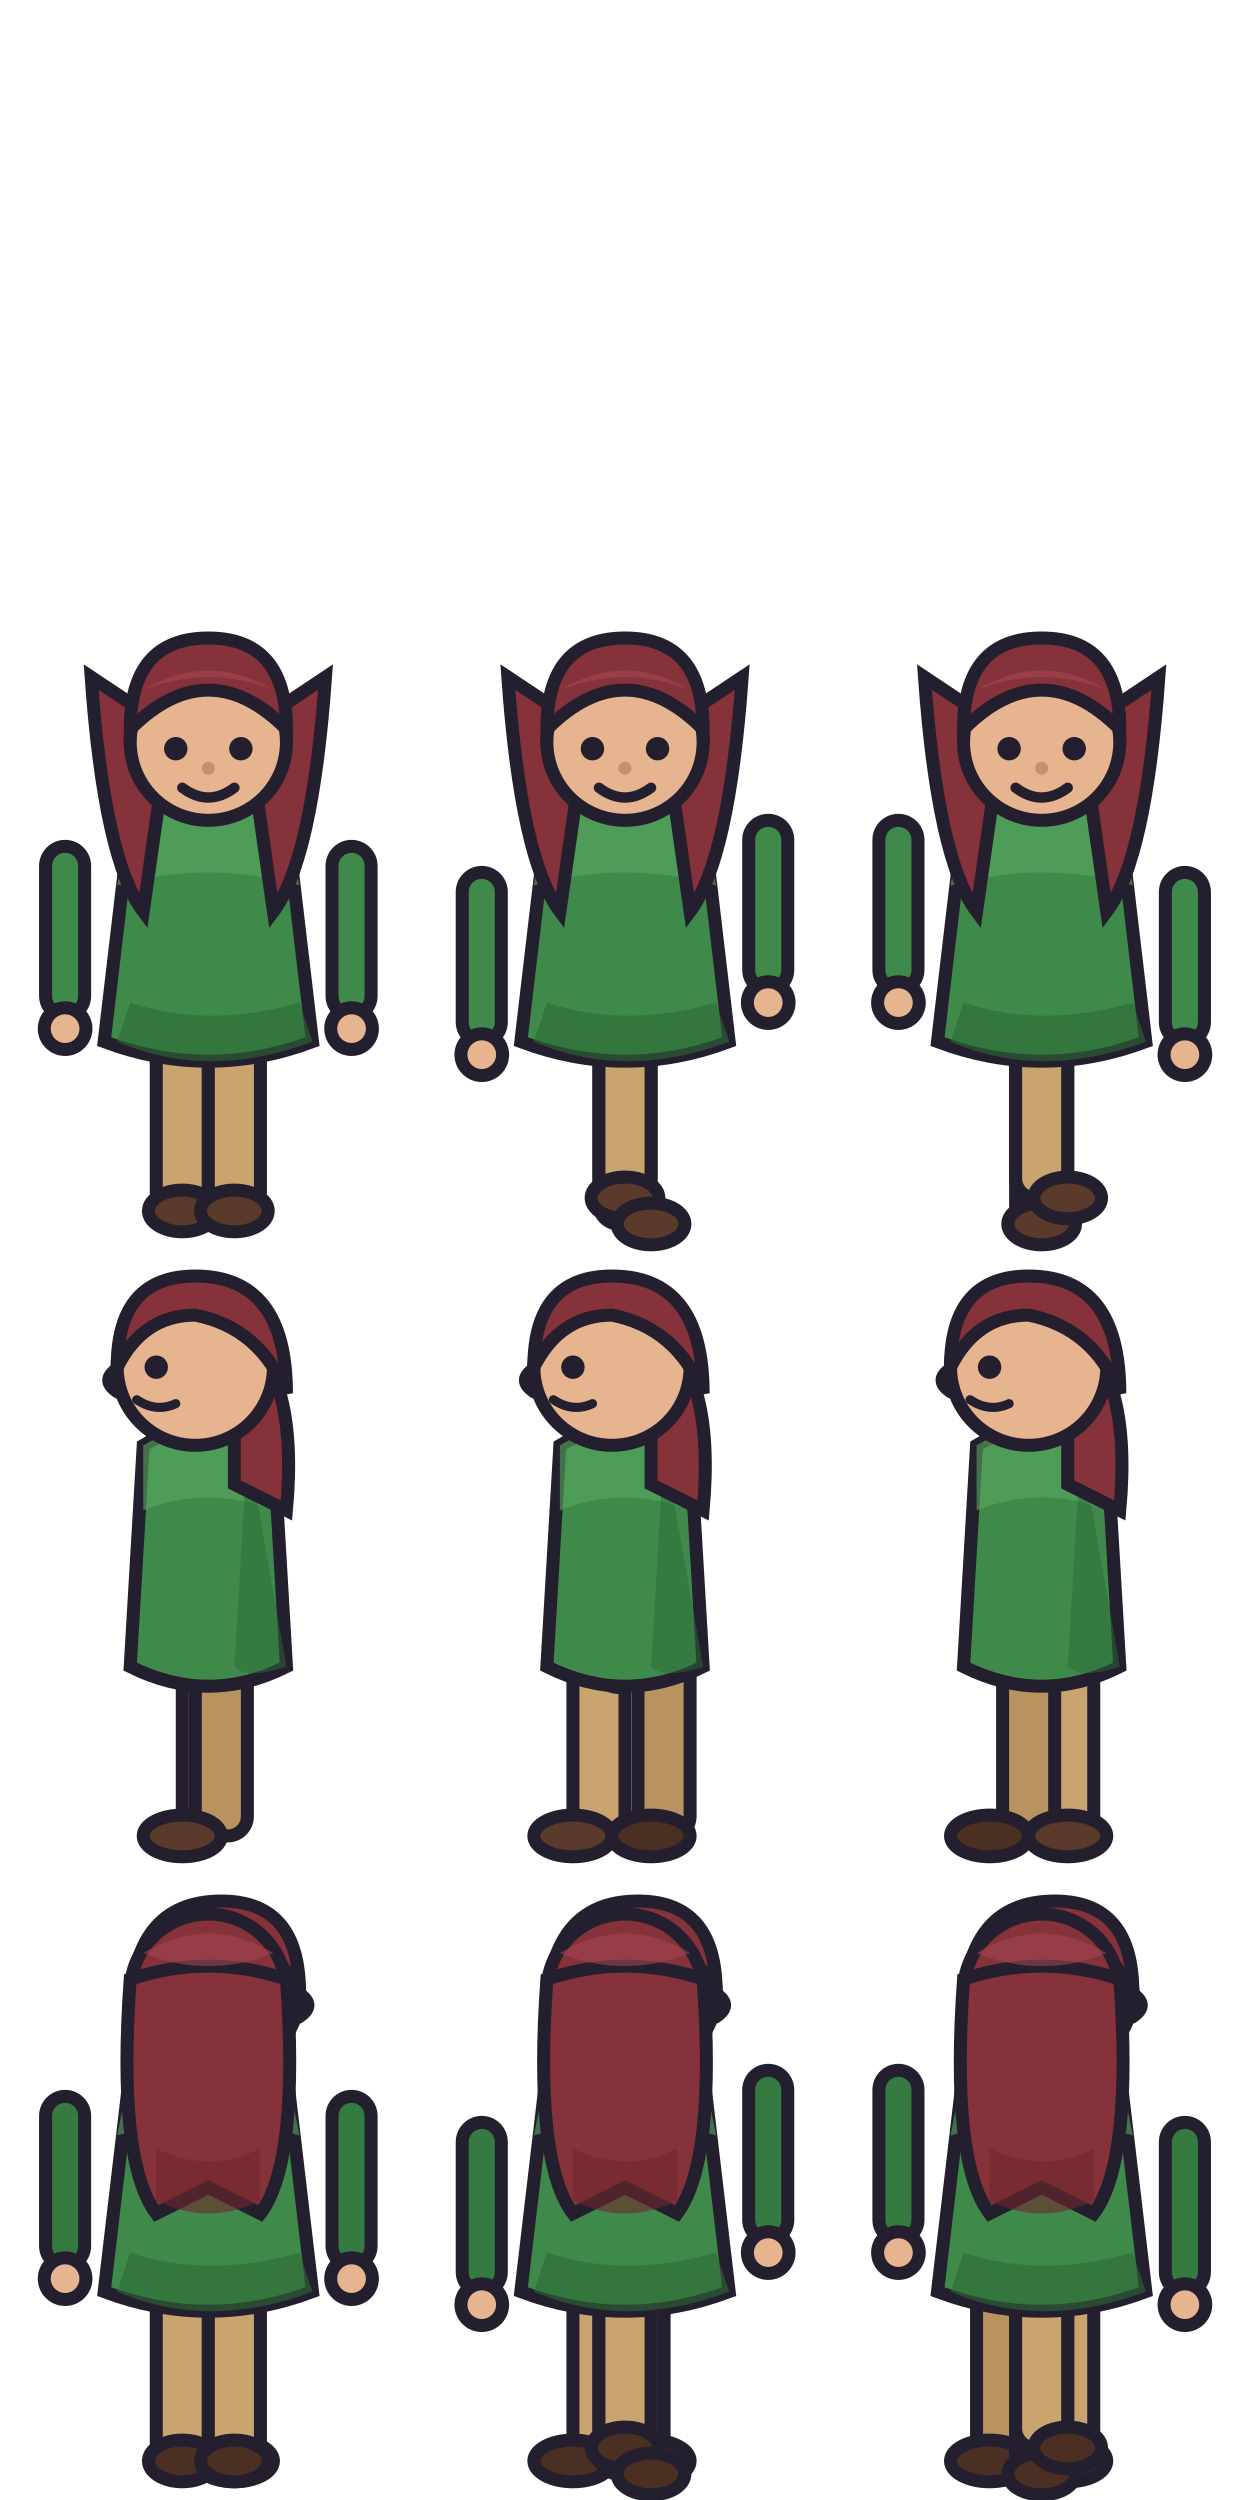
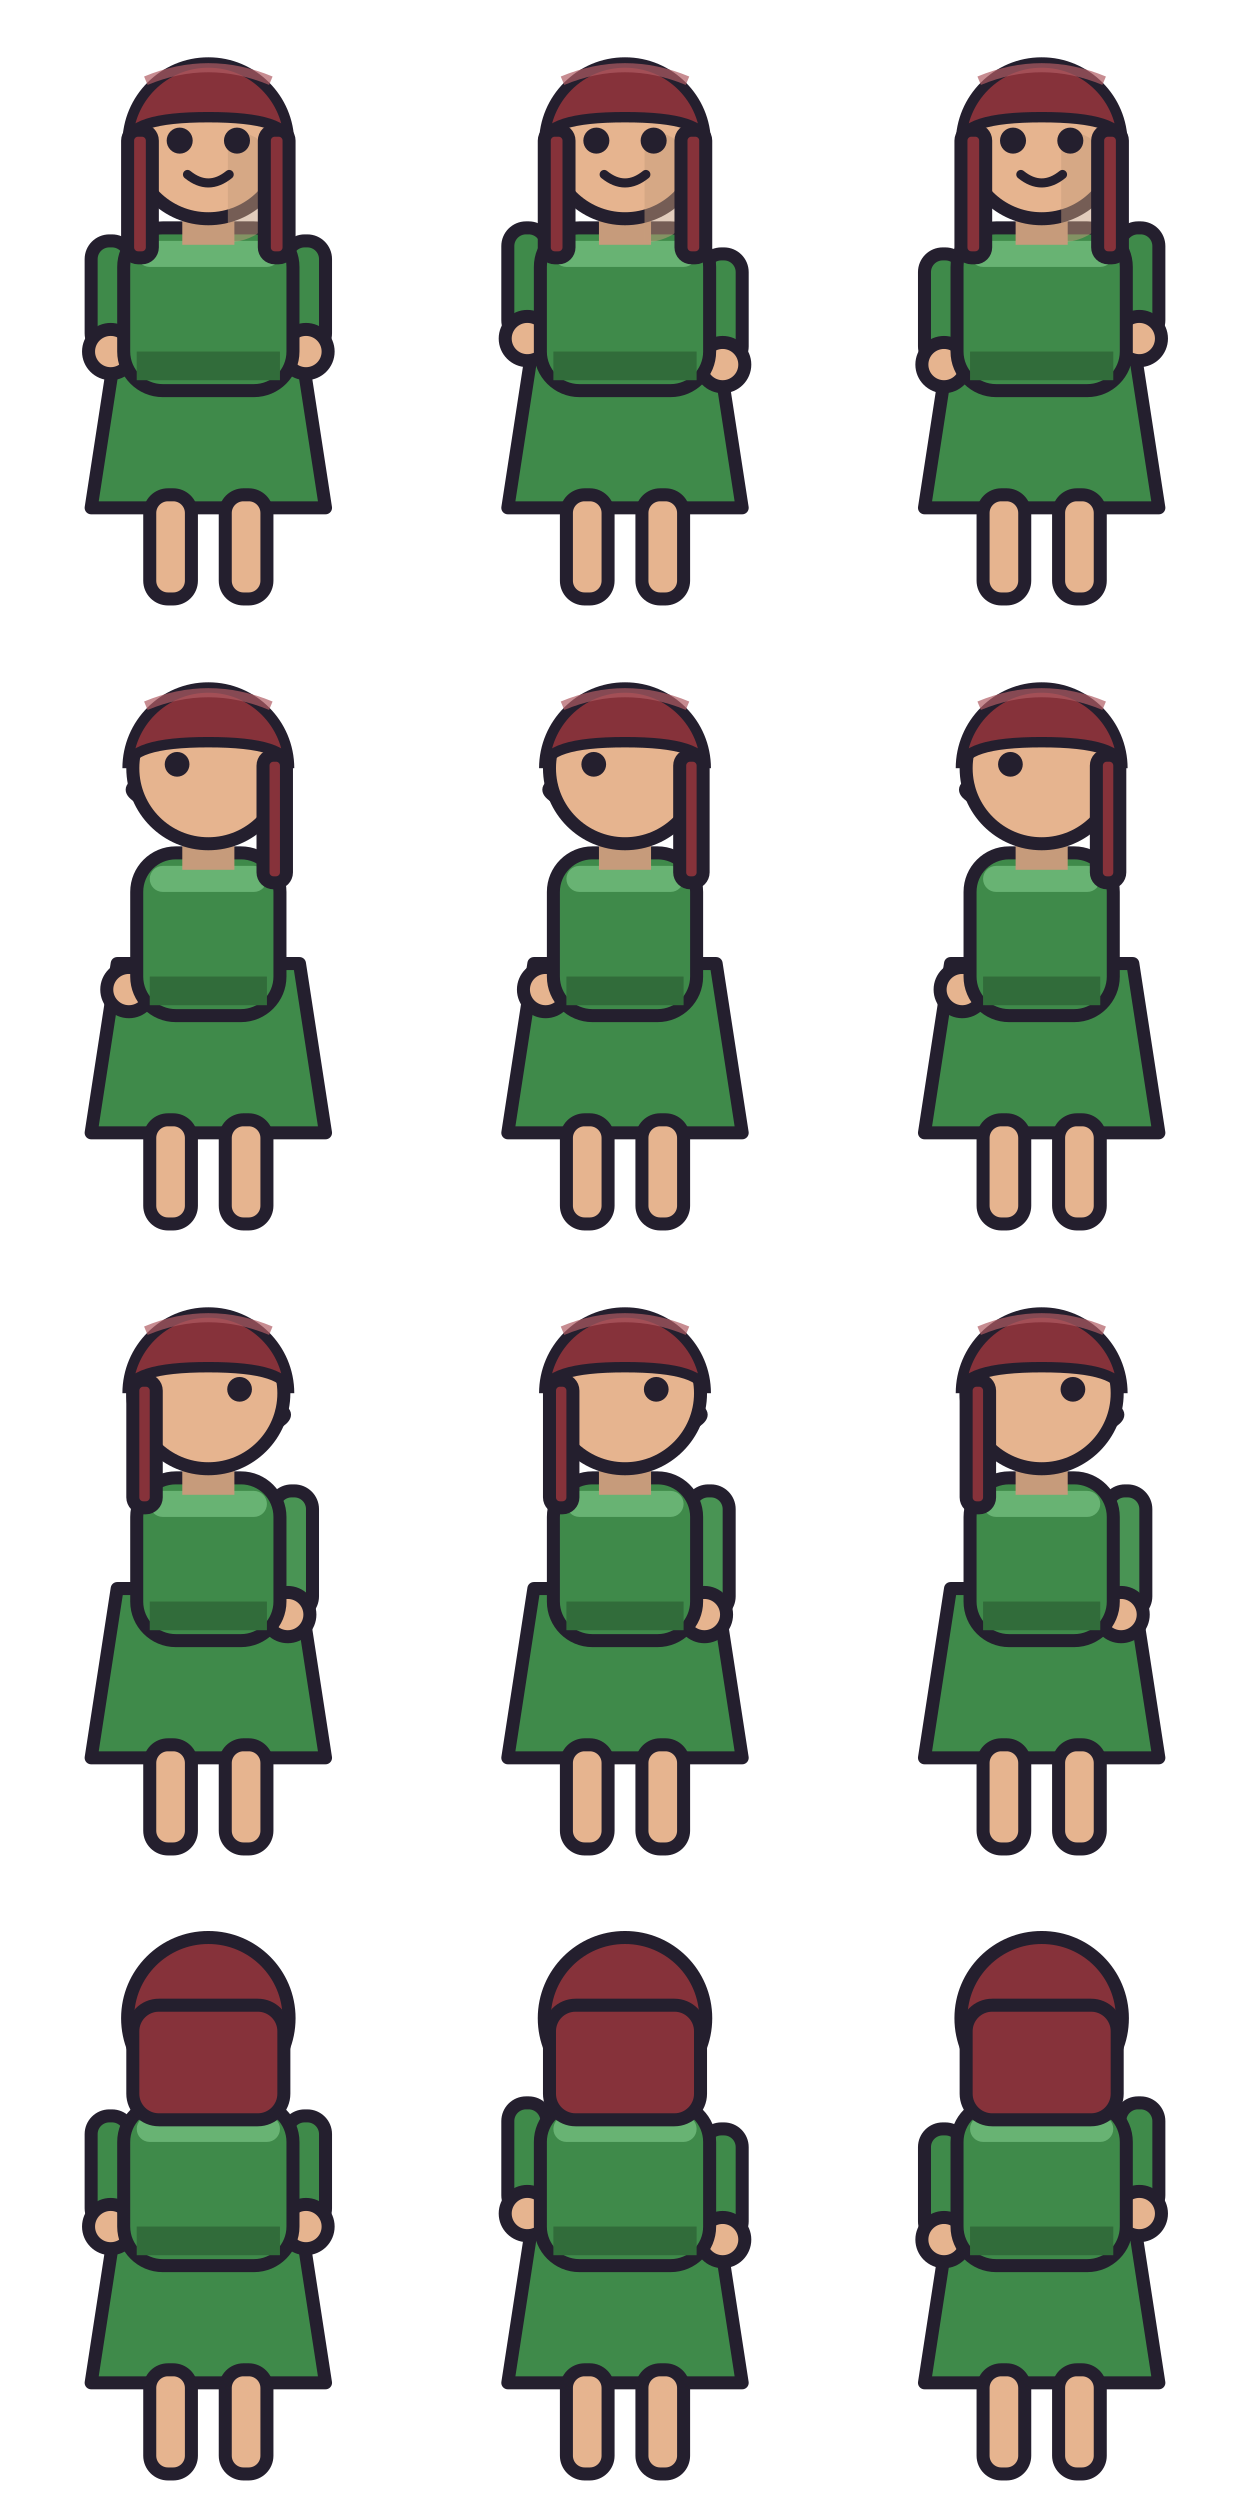
<svg xmlns="http://www.w3.org/2000/svg" width="96" height="192" viewBox="0 0 96 192">
-   <g>
-     <rect x="12" y="79" width="4" height="14" rx="1.5" fill="#caa46f" stroke="#241f2e" stroke-width="1" />
-     <rect x="16" y="79" width="4" height="14" rx="1.5" fill="#caa46f" stroke="#241f2e" stroke-width="1" />
-     <ellipse cx="14" cy="93" rx="2.6" ry="1.6" fill="#5a3a2a" stroke="#241f2e" stroke-width="1" />
-     <ellipse cx="18" cy="93" rx="2.6" ry="1.6" fill="#5a3a2a" stroke="#241f2e" stroke-width="1" />
-     <rect x="3.5" y="65" width="3" height="13" rx="1.5" fill="#3f8a4a" stroke="#241f2e" stroke-width="1" />
-     <rect x="25.5" y="65" width="3" height="13" rx="1.5" fill="#3f8a4a" stroke="#241f2e" stroke-width="1" />
-     <circle cx="5" cy="79" r="1.6" fill="#e6b48f" stroke="#241f2e" stroke-width="1" />
-     <circle cx="27" cy="79" r="1.6" fill="#e6b48f" stroke="#241f2e" stroke-width="1" />
-     <path d="M10 63 Q16 60 22 63 L24 80 Q16 83 8 80 Z" fill="#3f8a4a" stroke="#241f2e" stroke-width="1" />
-     <path d="M10 63 Q16 60 22 63 L23 68 Q16 66 9 68 Z" fill="#5aa861" opacity="0.6" />
-     <path d="M9 80 Q16 83 24 80 L23 77 Q16 79 10 77 Z" fill="#2c6936" opacity="0.6" />
-     <path d="M7 52 Q8 66 11 70 L13 56 Z" fill="#86323a" stroke="#241f2e" stroke-width="1" />
-     <path d="M25 52 Q24 66 21 70 L19 56 Z" fill="#86323a" stroke="#241f2e" stroke-width="1" />
-     <circle cx="16" cy="57" r="6" fill="#e6b48f" stroke="#241f2e" stroke-width="1" />
-     <path d="M10 56 Q10 49 16 49 Q22 49 22 56 Q19 53 16 53 Q13 53 10 56 Z" fill="#86323a" stroke="#241f2e" stroke-width="1" />
-     <path d="M11 53 Q16 50 21 53 Q16 51 11 53 Z" fill="#a04450" opacity="0.7" />
-     <circle cx="13.5" cy="57.5" r="0.9" fill="#241f2e" />
-     <circle cx="18.5" cy="57.5" r="0.9" fill="#241f2e" />
-     <circle cx="16" cy="59" r="0.5" fill="#c98e6a" />
-     <path d="M14 60.5 Q16 62 18 60.5" fill="none" stroke="#241f2e" stroke-width="0.8" stroke-linecap="round" />
-   </g>
-   <g>
-     <rect x="44" y="79" width="4" height="14" rx="1.5" fill="#caa46f" stroke="#241f2e" stroke-width="1" transform="translate(2,-1)" />
-     <rect x="48" y="79" width="4" height="14" rx="1.5" fill="#caa46f" stroke="#241f2e" stroke-width="1" transform="translate(-2,1)" />
-     <ellipse cx="48" cy="92" rx="2.6" ry="1.6" fill="#5a3a2a" stroke="#241f2e" stroke-width="1" />
-     <ellipse cx="50" cy="94" rx="2.6" ry="1.6" fill="#5a3a2a" stroke="#241f2e" stroke-width="1" />
-     <rect x="35.5" y="65" width="3" height="13" rx="1.5" fill="#3f8a4a" stroke="#241f2e" stroke-width="1" transform="translate(0,2)" />
-     <rect x="57.5" y="65" width="3" height="13" rx="1.5" fill="#3f8a4a" stroke="#241f2e" stroke-width="1" transform="translate(0,-2)" />
-     <circle cx="37" cy="81" r="1.6" fill="#e6b48f" stroke="#241f2e" stroke-width="1" />
-     <circle cx="59" cy="77" r="1.6" fill="#e6b48f" stroke="#241f2e" stroke-width="1" />
-     <path d="M42 63 Q48 60 54 63 L56 80 Q48 83 40 80 Z" fill="#3f8a4a" stroke="#241f2e" stroke-width="1" />
-     <path d="M42 63 Q48 60 54 63 L55 68 Q48 66 41 68 Z" fill="#5aa861" opacity="0.6" />
-     <path d="M41 80 Q48 83 56 80 L55 77 Q48 79 42 77 Z" fill="#2c6936" opacity="0.6" />
-     <path d="M39 52 Q40 66 43 70 L45 56 Z" fill="#86323a" stroke="#241f2e" stroke-width="1" />
-     <path d="M57 52 Q56 66 53 70 L51 56 Z" fill="#86323a" stroke="#241f2e" stroke-width="1" />
-     <circle cx="48" cy="57" r="6" fill="#e6b48f" stroke="#241f2e" stroke-width="1" />
-     <path d="M42 56 Q42 49 48 49 Q54 49 54 56 Q51 53 48 53 Q45 53 42 56 Z" fill="#86323a" stroke="#241f2e" stroke-width="1" />
-     <path d="M43 53 Q48 50 53 53 Q48 51 43 53 Z" fill="#a04450" opacity="0.7" />
-     <circle cx="45.5" cy="57.5" r="0.9" fill="#241f2e" />
-     <circle cx="50.5" cy="57.5" r="0.9" fill="#241f2e" />
-     <circle cx="48" cy="59" r="0.5" fill="#c98e6a" />
-     <path d="M46 60.5 Q48 62 50 60.5" fill="none" stroke="#241f2e" stroke-width="0.8" stroke-linecap="round" />
-   </g>
-   <g>
-     <rect x="76" y="79" width="4" height="14" rx="1.5" fill="#caa46f" stroke="#241f2e" stroke-width="1" transform="translate(2,1)" />
-     <rect x="80" y="79" width="4" height="14" rx="1.5" fill="#caa46f" stroke="#241f2e" stroke-width="1" transform="translate(-2,-1)" />
-     <ellipse cx="80" cy="94" rx="2.6" ry="1.6" fill="#5a3a2a" stroke="#241f2e" stroke-width="1" />
-     <ellipse cx="82" cy="92" rx="2.6" ry="1.6" fill="#5a3a2a" stroke="#241f2e" stroke-width="1" />
-     <rect x="67.5" y="65" width="3" height="13" rx="1.5" fill="#3f8a4a" stroke="#241f2e" stroke-width="1" transform="translate(0,-2)" />
-     <rect x="89.5" y="65" width="3" height="13" rx="1.5" fill="#3f8a4a" stroke="#241f2e" stroke-width="1" transform="translate(0,2)" />
-     <circle cx="69" cy="77" r="1.6" fill="#e6b48f" stroke="#241f2e" stroke-width="1" />
-     <circle cx="91" cy="81" r="1.6" fill="#e6b48f" stroke="#241f2e" stroke-width="1" />
-     <path d="M74 63 Q80 60 86 63 L88 80 Q80 83 72 80 Z" fill="#3f8a4a" stroke="#241f2e" stroke-width="1" />
-     <path d="M74 63 Q80 60 86 63 L87 68 Q80 66 73 68 Z" fill="#5aa861" opacity="0.6" />
-     <path d="M73 80 Q80 83 88 80 L87 77 Q80 79 74 77 Z" fill="#2c6936" opacity="0.6" />
-     <path d="M71 52 Q72 66 75 70 L77 56 Z" fill="#86323a" stroke="#241f2e" stroke-width="1" />
-     <path d="M89 52 Q88 66 85 70 L83 56 Z" fill="#86323a" stroke="#241f2e" stroke-width="1" />
-     <circle cx="80" cy="57" r="6" fill="#e6b48f" stroke="#241f2e" stroke-width="1" />
-     <path d="M74 56 Q74 49 80 49 Q86 49 86 56 Q83 53 80 53 Q77 53 74 56 Z" fill="#86323a" stroke="#241f2e" stroke-width="1" />
-     <path d="M75 53 Q80 50 85 53 Q80 51 75 53 Z" fill="#a04450" opacity="0.7" />
-     <circle cx="77.5" cy="57.5" r="0.9" fill="#241f2e" />
-     <circle cx="82.5" cy="57.5" r="0.9" fill="#241f2e" />
-     <circle cx="80" cy="59" r="0.5" fill="#c98e6a" />
-     <path d="M78 60.5 Q80 62 82 60.5" fill="none" stroke="#241f2e" stroke-width="0.8" stroke-linecap="round" />
-   </g>
-   <g>
-     <rect x="14" y="127" width="4" height="14" rx="1.5" fill="#caa46f" stroke="#241f2e" stroke-width="1" />
-     <rect x="15" y="127" width="4" height="14" rx="1.5" fill="#b8925f" stroke="#241f2e" stroke-width="1" />
-     <ellipse cx="14" cy="141" rx="3" ry="1.6" fill="#5a3a2a" stroke="#241f2e" stroke-width="1" />
-     <rect x="14" y="113" width="3" height="13" rx="1.5" fill="#357a40" stroke="#241f2e" stroke-width="1" />
-     <circle cx="15.5" cy="127" r="1.6" fill="#e6b48f" stroke="#241f2e" stroke-width="1" />
-     <path d="M11 111 Q16 108 21 111 L22 128 Q16 131 10 128 Z" fill="#3f8a4a" stroke="#241f2e" stroke-width="1" />
-     <path d="M11 111 Q16 108 21 111 L21 116 Q16 114 11 116 Z" fill="#5aa861" opacity="0.6" />
-     <path d="M19 111 L22 128 Q19 129 18 128 Z" fill="#2c6936" opacity="0.5" />
-     <path d="M18 102 Q23 105 22 116 L18 114 Z" fill="#86323a" stroke="#241f2e" stroke-width="1" />
-     <circle cx="15" cy="105" r="6" fill="#e6b48f" stroke="#241f2e" stroke-width="1" />
-     <path d="M9 105 Q9 98 15 98 Q22 98 22 107 Q20 102 15 101 Q11 101 9 105 Z" fill="#86323a" stroke="#241f2e" stroke-width="1" />
-     <path d="M9 105 q-1.5 1 0 2" fill="none" stroke="#241f2e" stroke-width="0.8" stroke-linecap="round" />
-     <circle cx="12" cy="105" r="0.9" fill="#241f2e" />
-     <path d="M10.5 107.5 Q12 108.5 13.5 107.8" fill="none" stroke="#241f2e" stroke-width="0.7" stroke-linecap="round" />
-   </g>
-   <g>
-     <rect x="46" y="127" width="4" height="14" rx="1.5" fill="#caa46f" stroke="#241f2e" stroke-width="1" transform="translate(-2,0)" />
-     <rect x="47" y="127" width="4" height="14" rx="1.5" fill="#b8925f" stroke="#241f2e" stroke-width="1" transform="translate(2,0)" />
-     <ellipse cx="44" cy="141" rx="3" ry="1.6" fill="#5a3a2a" stroke="#241f2e" stroke-width="1" />
-     <ellipse cx="50" cy="141" rx="3" ry="1.6" fill="#4a2f22" stroke="#241f2e" stroke-width="1" />
-     <rect x="46" y="113" width="3" height="13" rx="1.5" fill="#357a40" stroke="#241f2e" stroke-width="1" transform="translate(0,1)" />
-     <circle cx="47.5" cy="128" r="1.6" fill="#e6b48f" stroke="#241f2e" stroke-width="1" />
-     <path d="M43 111 Q48 108 53 111 L54 128 Q48 131 42 128 Z" fill="#3f8a4a" stroke="#241f2e" stroke-width="1" />
-     <path d="M43 111 Q48 108 53 111 L53 116 Q48 114 43 116 Z" fill="#5aa861" opacity="0.6" />
-     <path d="M51 111 L54 128 Q51 129 50 128 Z" fill="#2c6936" opacity="0.5" />
-     <path d="M50 102 Q55 105 54 116 L50 114 Z" fill="#86323a" stroke="#241f2e" stroke-width="1" />
-     <circle cx="47" cy="105" r="6" fill="#e6b48f" stroke="#241f2e" stroke-width="1" />
-     <path d="M41 105 Q41 98 47 98 Q54 98 54 107 Q52 102 47 101 Q43 101 41 105 Z" fill="#86323a" stroke="#241f2e" stroke-width="1" />
-     <path d="M41 105 q-1.5 1 0 2" fill="none" stroke="#241f2e" stroke-width="0.8" stroke-linecap="round" />
-     <circle cx="44" cy="105" r="0.9" fill="#241f2e" />
-     <path d="M42.5 107.5 Q44 108.5 45.5 107.8" fill="none" stroke="#241f2e" stroke-width="0.7" stroke-linecap="round" />
-   </g>
-   <g>
-     <rect x="78" y="127" width="4" height="14" rx="1.5" fill="#caa46f" stroke="#241f2e" stroke-width="1" transform="translate(2,0)" />
-     <rect x="79" y="127" width="4" height="14" rx="1.5" fill="#b8925f" stroke="#241f2e" stroke-width="1" transform="translate(-2,0)" />
-     <ellipse cx="82" cy="141" rx="3" ry="1.6" fill="#5a3a2a" stroke="#241f2e" stroke-width="1" />
-     <ellipse cx="76" cy="141" rx="3" ry="1.6" fill="#4a2f22" stroke="#241f2e" stroke-width="1" />
-     <rect x="78" y="113" width="3" height="13" rx="1.5" fill="#357a40" stroke="#241f2e" stroke-width="1" transform="translate(0,-1)" />
-     <circle cx="79.5" cy="126" r="1.6" fill="#e6b48f" stroke="#241f2e" stroke-width="1" />
-     <path d="M75 111 Q80 108 85 111 L86 128 Q80 131 74 128 Z" fill="#3f8a4a" stroke="#241f2e" stroke-width="1" />
-     <path d="M75 111 Q80 108 85 111 L85 116 Q80 114 75 116 Z" fill="#5aa861" opacity="0.6" />
-     <path d="M83 111 L86 128 Q83 129 82 128 Z" fill="#2c6936" opacity="0.5" />
-     <path d="M82 102 Q87 105 86 116 L82 114 Z" fill="#86323a" stroke="#241f2e" stroke-width="1" />
-     <circle cx="79" cy="105" r="6" fill="#e6b48f" stroke="#241f2e" stroke-width="1" />
-     <path d="M73 105 Q73 98 79 98 Q86 98 86 107 Q84 102 79 101 Q75 101 73 105 Z" fill="#86323a" stroke="#241f2e" stroke-width="1" />
-     <path d="M73 105 q-1.5 1 0 2" fill="none" stroke="#241f2e" stroke-width="0.8" stroke-linecap="round" />
-     <circle cx="76" cy="105" r="0.9" fill="#241f2e" />
-     <path d="M74.5 107.5 Q76 108.5 77.5 107.8" fill="none" stroke="#241f2e" stroke-width="0.7" stroke-linecap="round" />
-   </g>
-   <g>
-     <rect x="14" y="175" width="4" height="14" rx="1.5" fill="#caa46f" stroke="#241f2e" stroke-width="1" />
-     <rect x="13" y="175" width="4" height="14" rx="1.5" fill="#b8925f" stroke="#241f2e" stroke-width="1" />
-     <ellipse cx="18" cy="189" rx="3" ry="1.6" fill="#5a3a2a" stroke="#241f2e" stroke-width="1" />
-     <rect x="15" y="161" width="3" height="13" rx="1.5" fill="#357a40" stroke="#241f2e" stroke-width="1" />
-     <circle cx="16.5" cy="175" r="1.6" fill="#e6b48f" stroke="#241f2e" stroke-width="1" />
-     <path d="M11 159 Q16 156 21 159 L22 176 Q16 179 10 176 Z" fill="#3f8a4a" stroke="#241f2e" stroke-width="1" />
-     <path d="M11 159 Q16 156 21 159 L21 164 Q16 162 11 164 Z" fill="#5aa861" opacity="0.6" />
-     <path d="M11 159 L10 176 Q13 177 13 176 Z" fill="#2c6936" opacity="0.5" />
-     <path d="M14 150 Q9 153 10 164 L14 162 Z" fill="#86323a" stroke="#241f2e" stroke-width="1" />
-     <circle cx="17" cy="153" r="6" fill="#e6b48f" stroke="#241f2e" stroke-width="1" />
-     <path d="M10 155 Q10 146 17 146 Q23 146 23 153 Q21 149 17 149 Q12 150 10 155 Z" fill="#86323a" stroke="#241f2e" stroke-width="1" />
-     <path d="M23 153 q1.5 1 0 2" fill="none" stroke="#241f2e" stroke-width="0.8" stroke-linecap="round" />
-     <circle cx="20" cy="153" r="0.9" fill="#241f2e" />
-     <path d="M18.5 155.5 Q20 156.5 21.5 155.8" fill="none" stroke="#241f2e" stroke-width="0.7" stroke-linecap="round" />
-   </g>
-   <g>
-     <rect x="46" y="175" width="4" height="14" rx="1.5" fill="#caa46f" stroke="#241f2e" stroke-width="1" transform="translate(-2,0)" />
-     <rect x="45" y="175" width="4" height="14" rx="1.5" fill="#b8925f" stroke="#241f2e" stroke-width="1" transform="translate(2,0)" />
-     <ellipse cx="44" cy="189" rx="3" ry="1.6" fill="#4a2f22" stroke="#241f2e" stroke-width="1" />
-     <ellipse cx="50" cy="189" rx="3" ry="1.6" fill="#5a3a2a" stroke="#241f2e" stroke-width="1" />
-     <rect x="47" y="161" width="3" height="13" rx="1.5" fill="#357a40" stroke="#241f2e" stroke-width="1" transform="translate(0,-1)" />
-     <circle cx="48.5" cy="174" r="1.6" fill="#e6b48f" stroke="#241f2e" stroke-width="1" />
-     <path d="M43 159 Q48 156 53 159 L54 176 Q48 179 42 176 Z" fill="#3f8a4a" stroke="#241f2e" stroke-width="1" />
-     <path d="M43 159 Q48 156 53 159 L53 164 Q48 162 43 164 Z" fill="#5aa861" opacity="0.6" />
-     <path d="M43 159 L42 176 Q45 177 45 176 Z" fill="#2c6936" opacity="0.5" />
-     <path d="M46 150 Q41 153 42 164 L46 162 Z" fill="#86323a" stroke="#241f2e" stroke-width="1" />
-     <circle cx="49" cy="153" r="6" fill="#e6b48f" stroke="#241f2e" stroke-width="1" />
-     <path d="M42 155 Q42 146 49 146 Q55 146 55 153 Q53 149 49 149 Q44 150 42 155 Z" fill="#86323a" stroke="#241f2e" stroke-width="1" />
-     <path d="M55 153 q1.5 1 0 2" fill="none" stroke="#241f2e" stroke-width="0.8" stroke-linecap="round" />
-     <circle cx="52" cy="153" r="0.9" fill="#241f2e" />
-     <path d="M50.5 155.5 Q52 156.5 53.5 155.8" fill="none" stroke="#241f2e" stroke-width="0.7" stroke-linecap="round" />
-   </g>
-   <g>
-     <rect x="78" y="175" width="4" height="14" rx="1.5" fill="#caa46f" stroke="#241f2e" stroke-width="1" transform="translate(2,0)" />
-     <rect x="77" y="175" width="4" height="14" rx="1.5" fill="#b8925f" stroke="#241f2e" stroke-width="1" transform="translate(-2,0)" />
-     <ellipse cx="82" cy="189" rx="3" ry="1.6" fill="#5a3a2a" stroke="#241f2e" stroke-width="1" />
-     <ellipse cx="76" cy="189" rx="3" ry="1.6" fill="#4a2f22" stroke="#241f2e" stroke-width="1" />
-     <rect x="79" y="161" width="3" height="13" rx="1.5" fill="#357a40" stroke="#241f2e" stroke-width="1" transform="translate(0,1)" />
-     <circle cx="80.5" cy="176" r="1.6" fill="#e6b48f" stroke="#241f2e" stroke-width="1" />
-     <path d="M75 159 Q80 156 85 159 L86 176 Q80 179 74 176 Z" fill="#3f8a4a" stroke="#241f2e" stroke-width="1" />
-     <path d="M75 159 Q80 156 85 159 L85 164 Q80 162 75 164 Z" fill="#5aa861" opacity="0.6" />
-     <path d="M75 159 L74 176 Q77 177 77 176 Z" fill="#2c6936" opacity="0.5" />
-     <path d="M78 150 Q73 153 74 164 L78 162 Z" fill="#86323a" stroke="#241f2e" stroke-width="1" />
-     <circle cx="81" cy="153" r="6" fill="#e6b48f" stroke="#241f2e" stroke-width="1" />
-     <path d="M74 155 Q74 146 81 146 Q87 146 87 153 Q85 149 81 149 Q76 150 74 155 Z" fill="#86323a" stroke="#241f2e" stroke-width="1" />
-     <path d="M87 153 q1.5 1 0 2" fill="none" stroke="#241f2e" stroke-width="0.8" stroke-linecap="round" />
-     <circle cx="84" cy="153" r="0.9" fill="#241f2e" />
-     <path d="M82.5 155.5 Q84 156.5 85.5 155.8" fill="none" stroke="#241f2e" stroke-width="0.7" stroke-linecap="round" />
-   </g>
-   <g>
-     <rect x="12" y="175" width="4" height="14" rx="1.5" fill="#caa46f" stroke="#241f2e" stroke-width="1" />
-     <rect x="16" y="175" width="4" height="14" rx="1.5" fill="#caa46f" stroke="#241f2e" stroke-width="1" />
-     <ellipse cx="14" cy="189" rx="2.6" ry="1.6" fill="#4a2f22" stroke="#241f2e" stroke-width="1" />
-     <ellipse cx="18" cy="189" rx="2.6" ry="1.6" fill="#4a2f22" stroke="#241f2e" stroke-width="1" />
-     <rect x="3.5" y="161" width="3" height="13" rx="1.5" fill="#357a40" stroke="#241f2e" stroke-width="1" />
-     <rect x="25.5" y="161" width="3" height="13" rx="1.5" fill="#357a40" stroke="#241f2e" stroke-width="1" />
-     <circle cx="5" cy="175" r="1.6" fill="#e6b48f" stroke="#241f2e" stroke-width="1" />
-     <circle cx="27" cy="175" r="1.6" fill="#e6b48f" stroke="#241f2e" stroke-width="1" />
-     <path d="M10 159 Q16 156 22 159 L24 176 Q16 179 8 176 Z" fill="#3f8a4a" stroke="#241f2e" stroke-width="1" />
-     <path d="M10 159 Q16 156 22 159 L23 164 Q16 162 9 164 Z" fill="#5aa861" opacity="0.6" />
-     <path d="M9 176 Q16 179 24 176 L23 173 Q16 175 10 173 Z" fill="#2c6936" opacity="0.6" />
-     <circle cx="16" cy="153" r="6" fill="#86323a" stroke="#241f2e" stroke-width="1" />
-     <path d="M10 152 Q9 166 12 170 L16 168 L20 170 Q23 166 22 152 Q16 150 10 152 Z" fill="#86323a" stroke="#241f2e" stroke-width="1" />
-     <path d="M11 150 Q16 147 21 150 Q16 152 11 150 Z" fill="#a04450" opacity="0.6" />
-     <path d="M12 165 Q16 167 20 165 L20 169 Q16 171 12 169 Z" fill="#6f262d" opacity="0.6" />
-   </g>
-   <g>
-     <rect x="44" y="175" width="4" height="14" rx="1.5" fill="#caa46f" stroke="#241f2e" stroke-width="1" transform="translate(2,-1)" />
-     <rect x="48" y="175" width="4" height="14" rx="1.5" fill="#caa46f" stroke="#241f2e" stroke-width="1" transform="translate(-2,1)" />
-     <ellipse cx="48" cy="188" rx="2.6" ry="1.6" fill="#4a2f22" stroke="#241f2e" stroke-width="1" />
-     <ellipse cx="50" cy="190" rx="2.6" ry="1.6" fill="#4a2f22" stroke="#241f2e" stroke-width="1" />
-     <rect x="35.5" y="161" width="3" height="13" rx="1.5" fill="#357a40" stroke="#241f2e" stroke-width="1" transform="translate(0,2)" />
-     <rect x="57.5" y="161" width="3" height="13" rx="1.5" fill="#357a40" stroke="#241f2e" stroke-width="1" transform="translate(0,-2)" />
-     <circle cx="37" cy="177" r="1.6" fill="#e6b48f" stroke="#241f2e" stroke-width="1" />
-     <circle cx="59" cy="173" r="1.6" fill="#e6b48f" stroke="#241f2e" stroke-width="1" />
-     <path d="M42 159 Q48 156 54 159 L56 176 Q48 179 40 176 Z" fill="#3f8a4a" stroke="#241f2e" stroke-width="1" />
-     <path d="M42 159 Q48 156 54 159 L55 164 Q48 162 41 164 Z" fill="#5aa861" opacity="0.6" />
-     <path d="M41 176 Q48 179 56 176 L55 173 Q48 175 42 173 Z" fill="#2c6936" opacity="0.6" />
-     <circle cx="48" cy="153" r="6" fill="#86323a" stroke="#241f2e" stroke-width="1" />
-     <path d="M42 152 Q41 166 44 170 L48 168 L52 170 Q55 166 54 152 Q48 150 42 152 Z" fill="#86323a" stroke="#241f2e" stroke-width="1" />
-     <path d="M43 150 Q48 147 53 150 Q48 152 43 150 Z" fill="#a04450" opacity="0.6" />
-     <path d="M44 165 Q48 167 52 165 L52 169 Q48 171 44 169 Z" fill="#6f262d" opacity="0.6" />
-   </g>
-   <g>
-     <rect x="76" y="175" width="4" height="14" rx="1.5" fill="#caa46f" stroke="#241f2e" stroke-width="1" transform="translate(2,1)" />
-     <rect x="80" y="175" width="4" height="14" rx="1.5" fill="#caa46f" stroke="#241f2e" stroke-width="1" transform="translate(-2,-1)" />
-     <ellipse cx="80" cy="190" rx="2.6" ry="1.6" fill="#4a2f22" stroke="#241f2e" stroke-width="1" />
-     <ellipse cx="82" cy="188" rx="2.6" ry="1.6" fill="#4a2f22" stroke="#241f2e" stroke-width="1" />
-     <rect x="67.5" y="161" width="3" height="13" rx="1.5" fill="#357a40" stroke="#241f2e" stroke-width="1" transform="translate(0,-2)" />
-     <rect x="89.5" y="161" width="3" height="13" rx="1.5" fill="#357a40" stroke="#241f2e" stroke-width="1" transform="translate(0,2)" />
-     <circle cx="69" cy="173" r="1.6" fill="#e6b48f" stroke="#241f2e" stroke-width="1" />
-     <circle cx="91" cy="177" r="1.6" fill="#e6b48f" stroke="#241f2e" stroke-width="1" />
-     <path d="M74 159 Q80 156 86 159 L88 176 Q80 179 72 176 Z" fill="#3f8a4a" stroke="#241f2e" stroke-width="1" />
-     <path d="M74 159 Q80 156 86 159 L87 164 Q80 162 73 164 Z" fill="#5aa861" opacity="0.6" />
-     <path d="M73 176 Q80 179 88 176 L87 173 Q80 175 74 173 Z" fill="#2c6936" opacity="0.6" />
-     <circle cx="80" cy="153" r="6" fill="#86323a" stroke="#241f2e" stroke-width="1" />
-     <path d="M74 152 Q73 166 76 170 L80 168 L84 170 Q87 166 86 152 Q80 150 74 152 Z" fill="#86323a" stroke="#241f2e" stroke-width="1" />
-     <path d="M75 150 Q80 147 85 150 Q80 152 75 150 Z" fill="#a04450" opacity="0.6" />
-     <path d="M76 165 Q80 167 84 165 L84 169 Q80 171 76 169 Z" fill="#6f262d" opacity="0.6" />
+   <g transform="translate(0 0)">
+     <path d="M9 26 L23 26 L25 39 L7 39 Z" fill="#3f8a4a" stroke="#241f2e" stroke-width="1" stroke-linejoin="round" />
+     <rect x="11.5" y="38" width="3.2" height="8" rx="1.4" fill="#e6b48f" stroke="#241f2e" stroke-width="1" />
+     <rect x="17.3" y="38" width="3.2" height="8" rx="1.4" fill="#e6b48f" stroke="#241f2e" stroke-width="1" />
+     <rect x="7" y="18.5" width="3" height="8.5" rx="1.4" fill="#3f8a4a" stroke="#241f2e" stroke-width="1" />
+     <rect x="22" y="18.5" width="3" height="8.5" rx="1.4" fill="#3f8a4a" stroke="#241f2e" stroke-width="1" />
+     <circle cx="8.5" cy="27" r="1.7" fill="#e6b48f" stroke="#241f2e" stroke-width="1" />
+     <circle cx="23.5" cy="27" r="1.7" fill="#e6b48f" stroke="#241f2e" stroke-width="1" />
+     <rect x="9.5" y="17.5" width="13" height="12.5" rx="3" fill="#3f8a4a" stroke="#241f2e" stroke-width="1" />
+     <rect x="10.5" y="18.5" width="11" height="2" rx="1" fill="#68b373" />
+     <rect x="10.5" y="27" width="11" height="2.2" fill="#316c3a" />
+     <rect x="14" y="15.3" width="4" height="3.5" fill="#c69b7b" />
+     <circle cx="16" cy="11" r="5.8" fill="#e6b48f" stroke="#241f2e" stroke-width="1" />
+     <path d="M17.5 10 a4.3 4.3 0 0 1 0 8.6" fill="#c69b7b" opacity="0.5" />
+     <path d="M9.8 11 a6.2 6.2 0 0 1 12.4 0 q0 -2 -6.2 -2 q-6.2 0 -6.2 2 z" fill="#86323a" stroke="#241f2e" stroke-width="0.8" />
+     <path d="M11.2 6.2 q4.8 -2 9.6 0" fill="none" stroke="#af5b63" stroke-width="0.7" opacity="0.7" />
+     <rect x="9.8" y="10" width="1.9" height="9.8" rx="0.8" fill="#86323a" stroke="#241f2e" stroke-width="1" />
+     <rect x="20.3" y="10" width="1.9" height="9.8" rx="0.8" fill="#86323a" stroke="#241f2e" stroke-width="1" />
+     <circle cx="13.8" cy="10.8" r="1" fill="#241f2e" />
+     <circle cx="18.2" cy="10.8" r="1" fill="#241f2e" />
+     <path d="M14.4 13.4 q1.6 1.3 3.2 0" fill="none" stroke="#241f2e" stroke-width="0.7" stroke-linecap="round" />
+   </g>
+   <g transform="translate(32 0)">
+     <path d="M9 26 L23 26 L25 39 L7 39 Z" fill="#3f8a4a" stroke="#241f2e" stroke-width="1" stroke-linejoin="round" />
+     <rect x="11.5" y="38" width="3.2" height="8" rx="1.4" fill="#e6b48f" stroke="#241f2e" stroke-width="1" />
+     <rect x="17.3" y="38" width="3.2" height="8" rx="1.4" fill="#e6b48f" stroke="#241f2e" stroke-width="1" />
+     <rect x="7" y="17.5" width="3" height="8.5" rx="1.4" fill="#3f8a4a" stroke="#241f2e" stroke-width="1" />
+     <rect x="22" y="19.5" width="3" height="8.5" rx="1.4" fill="#3f8a4a" stroke="#241f2e" stroke-width="1" />
+     <circle cx="8.5" cy="26" r="1.7" fill="#e6b48f" stroke="#241f2e" stroke-width="1" />
+     <circle cx="23.5" cy="28" r="1.7" fill="#e6b48f" stroke="#241f2e" stroke-width="1" />
+     <rect x="9.5" y="17.5" width="13" height="12.5" rx="3" fill="#3f8a4a" stroke="#241f2e" stroke-width="1" />
+     <rect x="10.5" y="18.5" width="11" height="2" rx="1" fill="#68b373" />
+     <rect x="10.5" y="27" width="11" height="2.2" fill="#316c3a" />
+     <rect x="14" y="15.3" width="4" height="3.5" fill="#c69b7b" />
+     <circle cx="16" cy="11" r="5.8" fill="#e6b48f" stroke="#241f2e" stroke-width="1" />
+     <path d="M17.5 10 a4.3 4.3 0 0 1 0 8.6" fill="#c69b7b" opacity="0.5" />
+     <path d="M9.8 11 a6.2 6.2 0 0 1 12.4 0 q0 -2 -6.2 -2 q-6.2 0 -6.2 2 z" fill="#86323a" stroke="#241f2e" stroke-width="0.8" />
+     <path d="M11.2 6.2 q4.8 -2 9.6 0" fill="none" stroke="#af5b63" stroke-width="0.7" opacity="0.7" />
+     <rect x="9.8" y="10" width="1.9" height="9.8" rx="0.8" fill="#86323a" stroke="#241f2e" stroke-width="1" />
+     <rect x="20.3" y="10" width="1.9" height="9.8" rx="0.8" fill="#86323a" stroke="#241f2e" stroke-width="1" />
+     <circle cx="13.8" cy="10.8" r="1" fill="#241f2e" />
+     <circle cx="18.2" cy="10.8" r="1" fill="#241f2e" />
+     <path d="M14.4 13.4 q1.6 1.3 3.2 0" fill="none" stroke="#241f2e" stroke-width="0.7" stroke-linecap="round" />
+   </g>
+   <g transform="translate(64 0)">
+     <path d="M9 26 L23 26 L25 39 L7 39 Z" fill="#3f8a4a" stroke="#241f2e" stroke-width="1" stroke-linejoin="round" />
+     <rect x="11.5" y="38" width="3.2" height="8" rx="1.4" fill="#e6b48f" stroke="#241f2e" stroke-width="1" />
+     <rect x="17.3" y="38" width="3.2" height="8" rx="1.4" fill="#e6b48f" stroke="#241f2e" stroke-width="1" />
+     <rect x="7" y="19.5" width="3" height="8.5" rx="1.4" fill="#3f8a4a" stroke="#241f2e" stroke-width="1" />
+     <rect x="22" y="17.5" width="3" height="8.5" rx="1.4" fill="#3f8a4a" stroke="#241f2e" stroke-width="1" />
+     <circle cx="8.5" cy="28" r="1.7" fill="#e6b48f" stroke="#241f2e" stroke-width="1" />
+     <circle cx="23.5" cy="26" r="1.7" fill="#e6b48f" stroke="#241f2e" stroke-width="1" />
+     <rect x="9.5" y="17.5" width="13" height="12.5" rx="3" fill="#3f8a4a" stroke="#241f2e" stroke-width="1" />
+     <rect x="10.5" y="18.5" width="11" height="2" rx="1" fill="#68b373" />
+     <rect x="10.5" y="27" width="11" height="2.2" fill="#316c3a" />
+     <rect x="14" y="15.3" width="4" height="3.5" fill="#c69b7b" />
+     <circle cx="16" cy="11" r="5.8" fill="#e6b48f" stroke="#241f2e" stroke-width="1" />
+     <path d="M17.5 10 a4.3 4.3 0 0 1 0 8.6" fill="#c69b7b" opacity="0.5" />
+     <path d="M9.8 11 a6.2 6.2 0 0 1 12.4 0 q0 -2 -6.2 -2 q-6.2 0 -6.2 2 z" fill="#86323a" stroke="#241f2e" stroke-width="0.8" />
+     <path d="M11.2 6.2 q4.8 -2 9.6 0" fill="none" stroke="#af5b63" stroke-width="0.7" opacity="0.7" />
+     <rect x="9.8" y="10" width="1.9" height="9.8" rx="0.8" fill="#86323a" stroke="#241f2e" stroke-width="1" />
+     <rect x="20.3" y="10" width="1.9" height="9.8" rx="0.8" fill="#86323a" stroke="#241f2e" stroke-width="1" />
+     <circle cx="13.8" cy="10.8" r="1" fill="#241f2e" />
+     <circle cx="18.2" cy="10.8" r="1" fill="#241f2e" />
+     <path d="M14.4 13.4 q1.6 1.3 3.2 0" fill="none" stroke="#241f2e" stroke-width="0.7" stroke-linecap="round" />
+   </g>
+   <g transform="translate(0 48)">
+     <path d="M9 26 L23 26 L25 39 L7 39 Z" fill="#3f8a4a" stroke="#241f2e" stroke-width="1" stroke-linejoin="round" />
+     <rect x="11.5" y="38" width="3.2" height="8" rx="1.4" fill="#e6b48f" stroke="#241f2e" stroke-width="1" />
+     <rect x="17.3" y="38" width="3.2" height="8" rx="1.4" fill="#e6b48f" stroke="#241f2e" stroke-width="1" />
+     <rect x="11" y="18.5" width="3" height="9.5" rx="1.4" fill="#499454" stroke="#241f2e" stroke-width="1" />
+     <circle cx="9.9" cy="28" r="1.7" fill="#e6b48f" stroke="#241f2e" stroke-width="1" />
+     <rect x="10.5" y="17.5" width="11" height="12.5" rx="3" fill="#3f8a4a" stroke="#241f2e" stroke-width="1" />
+     <rect x="11.5" y="18.5" width="9" height="2" rx="1" fill="#68b373" />
+     <rect x="11.5" y="27" width="9" height="2.2" fill="#316c3a" />
+     <rect x="14" y="15.3" width="4" height="3.5" fill="#c69b7b" />
+     <circle cx="16" cy="11" r="5.8" fill="#e6b48f" stroke="#241f2e" stroke-width="1" />
+     <path d="M9.8 11 a6.2 6.2 0 0 1 12.4 0 q0 -2 -6.2 -2 q-6.2 0 -6.2 2 z" fill="#86323a" stroke="#241f2e" stroke-width="0.8" />
+     <path d="M11.2 6.2 q4.8 -2 9.6 0" fill="none" stroke="#af5b63" stroke-width="0.7" opacity="0.7" />
+     <rect x="20.2" y="10" width="1.8" height="9.8" rx="0.8" fill="#86323a" stroke="#241f2e" stroke-width="1" />
+     <circle cx="13.6" cy="10.7" r="0.95" fill="#241f2e" />
+     <path d="M10.7 12 q-1.4 0.6 0 1.4" fill="none" stroke="#241f2e" stroke-width="0.7" />
+   </g>
+   <g transform="translate(32 48)">
+     <path d="M9 26 L23 26 L25 39 L7 39 Z" fill="#3f8a4a" stroke="#241f2e" stroke-width="1" stroke-linejoin="round" />
+     <rect x="11.5" y="38" width="3.2" height="8" rx="1.4" fill="#e6b48f" stroke="#241f2e" stroke-width="1" />
+     <rect x="17.3" y="38" width="3.2" height="8" rx="1.4" fill="#e6b48f" stroke="#241f2e" stroke-width="1" />
+     <rect x="11" y="18.5" width="3" height="9.5" rx="1.4" fill="#499454" stroke="#241f2e" stroke-width="1" />
+     <circle cx="9.9" cy="28" r="1.7" fill="#e6b48f" stroke="#241f2e" stroke-width="1" />
+     <rect x="10.5" y="17.5" width="11" height="12.5" rx="3" fill="#3f8a4a" stroke="#241f2e" stroke-width="1" />
+     <rect x="11.5" y="18.5" width="9" height="2" rx="1" fill="#68b373" />
+     <rect x="11.5" y="27" width="9" height="2.2" fill="#316c3a" />
+     <rect x="14" y="15.3" width="4" height="3.5" fill="#c69b7b" />
+     <circle cx="16" cy="11" r="5.8" fill="#e6b48f" stroke="#241f2e" stroke-width="1" />
+     <path d="M9.8 11 a6.2 6.2 0 0 1 12.4 0 q0 -2 -6.2 -2 q-6.2 0 -6.2 2 z" fill="#86323a" stroke="#241f2e" stroke-width="0.8" />
+     <path d="M11.2 6.2 q4.8 -2 9.6 0" fill="none" stroke="#af5b63" stroke-width="0.7" opacity="0.7" />
+     <rect x="20.2" y="10" width="1.8" height="9.8" rx="0.8" fill="#86323a" stroke="#241f2e" stroke-width="1" />
+     <circle cx="13.6" cy="10.7" r="0.95" fill="#241f2e" />
+     <path d="M10.7 12 q-1.4 0.6 0 1.4" fill="none" stroke="#241f2e" stroke-width="0.7" />
+   </g>
+   <g transform="translate(64 48)">
+     <path d="M9 26 L23 26 L25 39 L7 39 Z" fill="#3f8a4a" stroke="#241f2e" stroke-width="1" stroke-linejoin="round" />
+     <rect x="11.5" y="38" width="3.2" height="8" rx="1.4" fill="#e6b48f" stroke="#241f2e" stroke-width="1" />
+     <rect x="17.3" y="38" width="3.2" height="8" rx="1.4" fill="#e6b48f" stroke="#241f2e" stroke-width="1" />
+     <rect x="11" y="18.5" width="3" height="9.5" rx="1.4" fill="#499454" stroke="#241f2e" stroke-width="1" />
+     <circle cx="9.9" cy="28" r="1.7" fill="#e6b48f" stroke="#241f2e" stroke-width="1" />
+     <rect x="10.5" y="17.5" width="11" height="12.5" rx="3" fill="#3f8a4a" stroke="#241f2e" stroke-width="1" />
+     <rect x="11.5" y="18.5" width="9" height="2" rx="1" fill="#68b373" />
+     <rect x="11.5" y="27" width="9" height="2.2" fill="#316c3a" />
+     <rect x="14" y="15.3" width="4" height="3.5" fill="#c69b7b" />
+     <circle cx="16" cy="11" r="5.8" fill="#e6b48f" stroke="#241f2e" stroke-width="1" />
+     <path d="M9.8 11 a6.2 6.2 0 0 1 12.4 0 q0 -2 -6.2 -2 q-6.2 0 -6.2 2 z" fill="#86323a" stroke="#241f2e" stroke-width="0.8" />
+     <path d="M11.2 6.2 q4.8 -2 9.6 0" fill="none" stroke="#af5b63" stroke-width="0.7" opacity="0.7" />
+     <rect x="20.2" y="10" width="1.8" height="9.8" rx="0.8" fill="#86323a" stroke="#241f2e" stroke-width="1" />
+     <circle cx="13.6" cy="10.7" r="0.95" fill="#241f2e" />
+     <path d="M10.7 12 q-1.4 0.6 0 1.4" fill="none" stroke="#241f2e" stroke-width="0.7" />
+   </g>
+   <g transform="translate(0 96)">
+     <path d="M9 26 L23 26 L25 39 L7 39 Z" fill="#3f8a4a" stroke="#241f2e" stroke-width="1" stroke-linejoin="round" />
+     <rect x="11.5" y="38" width="3.2" height="8" rx="1.4" fill="#e6b48f" stroke="#241f2e" stroke-width="1" />
+     <rect x="17.3" y="38" width="3.2" height="8" rx="1.4" fill="#e6b48f" stroke="#241f2e" stroke-width="1" />
+     <rect x="21" y="18.5" width="3" height="9.5" rx="1.4" fill="#499454" stroke="#241f2e" stroke-width="1" />
+     <circle cx="22.1" cy="28" r="1.7" fill="#e6b48f" stroke="#241f2e" stroke-width="1" />
+     <rect x="10.5" y="17.5" width="11" height="12.5" rx="3" fill="#3f8a4a" stroke="#241f2e" stroke-width="1" />
+     <rect x="11.5" y="18.5" width="9" height="2" rx="1" fill="#68b373" />
+     <rect x="11.5" y="27" width="9" height="2.2" fill="#316c3a" />
+     <rect x="14" y="15.3" width="4" height="3.5" fill="#c69b7b" />
+     <circle cx="16" cy="11" r="5.8" fill="#e6b48f" stroke="#241f2e" stroke-width="1" />
+     <path d="M9.8 11 a6.2 6.2 0 0 1 12.4 0 q0 -2 -6.2 -2 q-6.2 0 -6.2 2 z" fill="#86323a" stroke="#241f2e" stroke-width="0.8" />
+     <path d="M11.2 6.2 q4.8 -2 9.6 0" fill="none" stroke="#af5b63" stroke-width="0.7" opacity="0.7" />
+     <rect x="10.2" y="10" width="1.8" height="9.8" rx="0.8" fill="#86323a" stroke="#241f2e" stroke-width="1" />
+     <circle cx="18.4" cy="10.7" r="0.95" fill="#241f2e" />
+     <path d="M21.3 12 q1.4 0.6 0 1.4" fill="none" stroke="#241f2e" stroke-width="0.7" />
+   </g>
+   <g transform="translate(32 96)">
+     <path d="M9 26 L23 26 L25 39 L7 39 Z" fill="#3f8a4a" stroke="#241f2e" stroke-width="1" stroke-linejoin="round" />
+     <rect x="11.5" y="38" width="3.2" height="8" rx="1.4" fill="#e6b48f" stroke="#241f2e" stroke-width="1" />
+     <rect x="17.3" y="38" width="3.2" height="8" rx="1.4" fill="#e6b48f" stroke="#241f2e" stroke-width="1" />
+     <rect x="21" y="18.5" width="3" height="9.5" rx="1.4" fill="#499454" stroke="#241f2e" stroke-width="1" />
+     <circle cx="22.1" cy="28" r="1.7" fill="#e6b48f" stroke="#241f2e" stroke-width="1" />
+     <rect x="10.5" y="17.5" width="11" height="12.5" rx="3" fill="#3f8a4a" stroke="#241f2e" stroke-width="1" />
+     <rect x="11.5" y="18.5" width="9" height="2" rx="1" fill="#68b373" />
+     <rect x="11.5" y="27" width="9" height="2.2" fill="#316c3a" />
+     <rect x="14" y="15.3" width="4" height="3.5" fill="#c69b7b" />
+     <circle cx="16" cy="11" r="5.8" fill="#e6b48f" stroke="#241f2e" stroke-width="1" />
+     <path d="M9.8 11 a6.2 6.2 0 0 1 12.4 0 q0 -2 -6.2 -2 q-6.2 0 -6.2 2 z" fill="#86323a" stroke="#241f2e" stroke-width="0.8" />
+     <path d="M11.2 6.2 q4.8 -2 9.6 0" fill="none" stroke="#af5b63" stroke-width="0.7" opacity="0.7" />
+     <rect x="10.2" y="10" width="1.8" height="9.8" rx="0.8" fill="#86323a" stroke="#241f2e" stroke-width="1" />
+     <circle cx="18.4" cy="10.7" r="0.95" fill="#241f2e" />
+     <path d="M21.3 12 q1.4 0.6 0 1.4" fill="none" stroke="#241f2e" stroke-width="0.7" />
+   </g>
+   <g transform="translate(64 96)">
+     <path d="M9 26 L23 26 L25 39 L7 39 Z" fill="#3f8a4a" stroke="#241f2e" stroke-width="1" stroke-linejoin="round" />
+     <rect x="11.5" y="38" width="3.2" height="8" rx="1.4" fill="#e6b48f" stroke="#241f2e" stroke-width="1" />
+     <rect x="17.3" y="38" width="3.2" height="8" rx="1.4" fill="#e6b48f" stroke="#241f2e" stroke-width="1" />
+     <rect x="21" y="18.5" width="3" height="9.5" rx="1.4" fill="#499454" stroke="#241f2e" stroke-width="1" />
+     <circle cx="22.1" cy="28" r="1.7" fill="#e6b48f" stroke="#241f2e" stroke-width="1" />
+     <rect x="10.5" y="17.5" width="11" height="12.5" rx="3" fill="#3f8a4a" stroke="#241f2e" stroke-width="1" />
+     <rect x="11.5" y="18.5" width="9" height="2" rx="1" fill="#68b373" />
+     <rect x="11.5" y="27" width="9" height="2.2" fill="#316c3a" />
+     <rect x="14" y="15.3" width="4" height="3.5" fill="#c69b7b" />
+     <circle cx="16" cy="11" r="5.8" fill="#e6b48f" stroke="#241f2e" stroke-width="1" />
+     <path d="M9.8 11 a6.2 6.2 0 0 1 12.4 0 q0 -2 -6.2 -2 q-6.2 0 -6.2 2 z" fill="#86323a" stroke="#241f2e" stroke-width="0.8" />
+     <path d="M11.2 6.2 q4.8 -2 9.6 0" fill="none" stroke="#af5b63" stroke-width="0.7" opacity="0.7" />
+     <rect x="10.2" y="10" width="1.8" height="9.8" rx="0.8" fill="#86323a" stroke="#241f2e" stroke-width="1" />
+     <circle cx="18.4" cy="10.7" r="0.95" fill="#241f2e" />
+     <path d="M21.3 12 q1.4 0.6 0 1.4" fill="none" stroke="#241f2e" stroke-width="0.7" />
+   </g>
+   <g transform="translate(0 144)">
+     <path d="M9 26 L23 26 L25 39 L7 39 Z" fill="#3f8a4a" stroke="#241f2e" stroke-width="1" stroke-linejoin="round" />
+     <rect x="11.5" y="38" width="3.2" height="8" rx="1.4" fill="#e6b48f" stroke="#241f2e" stroke-width="1" />
+     <rect x="17.3" y="38" width="3.2" height="8" rx="1.4" fill="#e6b48f" stroke="#241f2e" stroke-width="1" />
+     <rect x="7" y="18.5" width="3" height="8.5" rx="1.4" fill="#3f8a4a" stroke="#241f2e" stroke-width="1" />
+     <rect x="22" y="18.5" width="3" height="8.5" rx="1.4" fill="#3f8a4a" stroke="#241f2e" stroke-width="1" />
+     <circle cx="8.5" cy="27" r="1.7" fill="#e6b48f" stroke="#241f2e" stroke-width="1" />
+     <circle cx="23.5" cy="27" r="1.7" fill="#e6b48f" stroke="#241f2e" stroke-width="1" />
+     <rect x="9.5" y="17.5" width="13" height="12.5" rx="3" fill="#3f8a4a" stroke="#241f2e" stroke-width="1" />
+     <rect x="10.5" y="18.5" width="11" height="2" rx="1" fill="#68b373" />
+     <rect x="10.5" y="27" width="11" height="2.2" fill="#316c3a" />
+     <rect x="14" y="15.3" width="4" height="3.5" fill="#c69b7b" />
+     <circle cx="16" cy="11" r="5.8" fill="#e6b48f" stroke="#241f2e" stroke-width="1" />
+     <circle cx="16" cy="11" r="6.2" fill="#86323a" stroke="#241f2e" stroke-width="1" />
+     <rect x="10.2" y="10" width="11.6" height="8.8" rx="2" fill="#86323a" stroke="#241f2e" stroke-width="1" />
+   </g>
+   <g transform="translate(32 144)">
+     <path d="M9 26 L23 26 L25 39 L7 39 Z" fill="#3f8a4a" stroke="#241f2e" stroke-width="1" stroke-linejoin="round" />
+     <rect x="11.5" y="38" width="3.2" height="8" rx="1.4" fill="#e6b48f" stroke="#241f2e" stroke-width="1" />
+     <rect x="17.3" y="38" width="3.2" height="8" rx="1.4" fill="#e6b48f" stroke="#241f2e" stroke-width="1" />
+     <rect x="7" y="17.5" width="3" height="8.5" rx="1.4" fill="#3f8a4a" stroke="#241f2e" stroke-width="1" />
+     <rect x="22" y="19.5" width="3" height="8.5" rx="1.4" fill="#3f8a4a" stroke="#241f2e" stroke-width="1" />
+     <circle cx="8.5" cy="26" r="1.7" fill="#e6b48f" stroke="#241f2e" stroke-width="1" />
+     <circle cx="23.5" cy="28" r="1.7" fill="#e6b48f" stroke="#241f2e" stroke-width="1" />
+     <rect x="9.5" y="17.5" width="13" height="12.5" rx="3" fill="#3f8a4a" stroke="#241f2e" stroke-width="1" />
+     <rect x="10.5" y="18.5" width="11" height="2" rx="1" fill="#68b373" />
+     <rect x="10.5" y="27" width="11" height="2.2" fill="#316c3a" />
+     <rect x="14" y="15.3" width="4" height="3.5" fill="#c69b7b" />
+     <circle cx="16" cy="11" r="5.8" fill="#e6b48f" stroke="#241f2e" stroke-width="1" />
+     <circle cx="16" cy="11" r="6.2" fill="#86323a" stroke="#241f2e" stroke-width="1" />
+     <rect x="10.2" y="10" width="11.6" height="8.8" rx="2" fill="#86323a" stroke="#241f2e" stroke-width="1" />
+   </g>
+   <g transform="translate(64 144)">
+     <path d="M9 26 L23 26 L25 39 L7 39 Z" fill="#3f8a4a" stroke="#241f2e" stroke-width="1" stroke-linejoin="round" />
+     <rect x="11.5" y="38" width="3.2" height="8" rx="1.4" fill="#e6b48f" stroke="#241f2e" stroke-width="1" />
+     <rect x="17.3" y="38" width="3.2" height="8" rx="1.4" fill="#e6b48f" stroke="#241f2e" stroke-width="1" />
+     <rect x="7" y="19.5" width="3" height="8.5" rx="1.4" fill="#3f8a4a" stroke="#241f2e" stroke-width="1" />
+     <rect x="22" y="17.5" width="3" height="8.5" rx="1.4" fill="#3f8a4a" stroke="#241f2e" stroke-width="1" />
+     <circle cx="8.5" cy="28" r="1.7" fill="#e6b48f" stroke="#241f2e" stroke-width="1" />
+     <circle cx="23.5" cy="26" r="1.7" fill="#e6b48f" stroke="#241f2e" stroke-width="1" />
+     <rect x="9.5" y="17.5" width="13" height="12.5" rx="3" fill="#3f8a4a" stroke="#241f2e" stroke-width="1" />
+     <rect x="10.5" y="18.5" width="11" height="2" rx="1" fill="#68b373" />
+     <rect x="10.5" y="27" width="11" height="2.2" fill="#316c3a" />
+     <rect x="14" y="15.3" width="4" height="3.5" fill="#c69b7b" />
+     <circle cx="16" cy="11" r="5.8" fill="#e6b48f" stroke="#241f2e" stroke-width="1" />
+     <circle cx="16" cy="11" r="6.2" fill="#86323a" stroke="#241f2e" stroke-width="1" />
+     <rect x="10.2" y="10" width="11.6" height="8.8" rx="2" fill="#86323a" stroke="#241f2e" stroke-width="1" />
  </g>
</svg>
